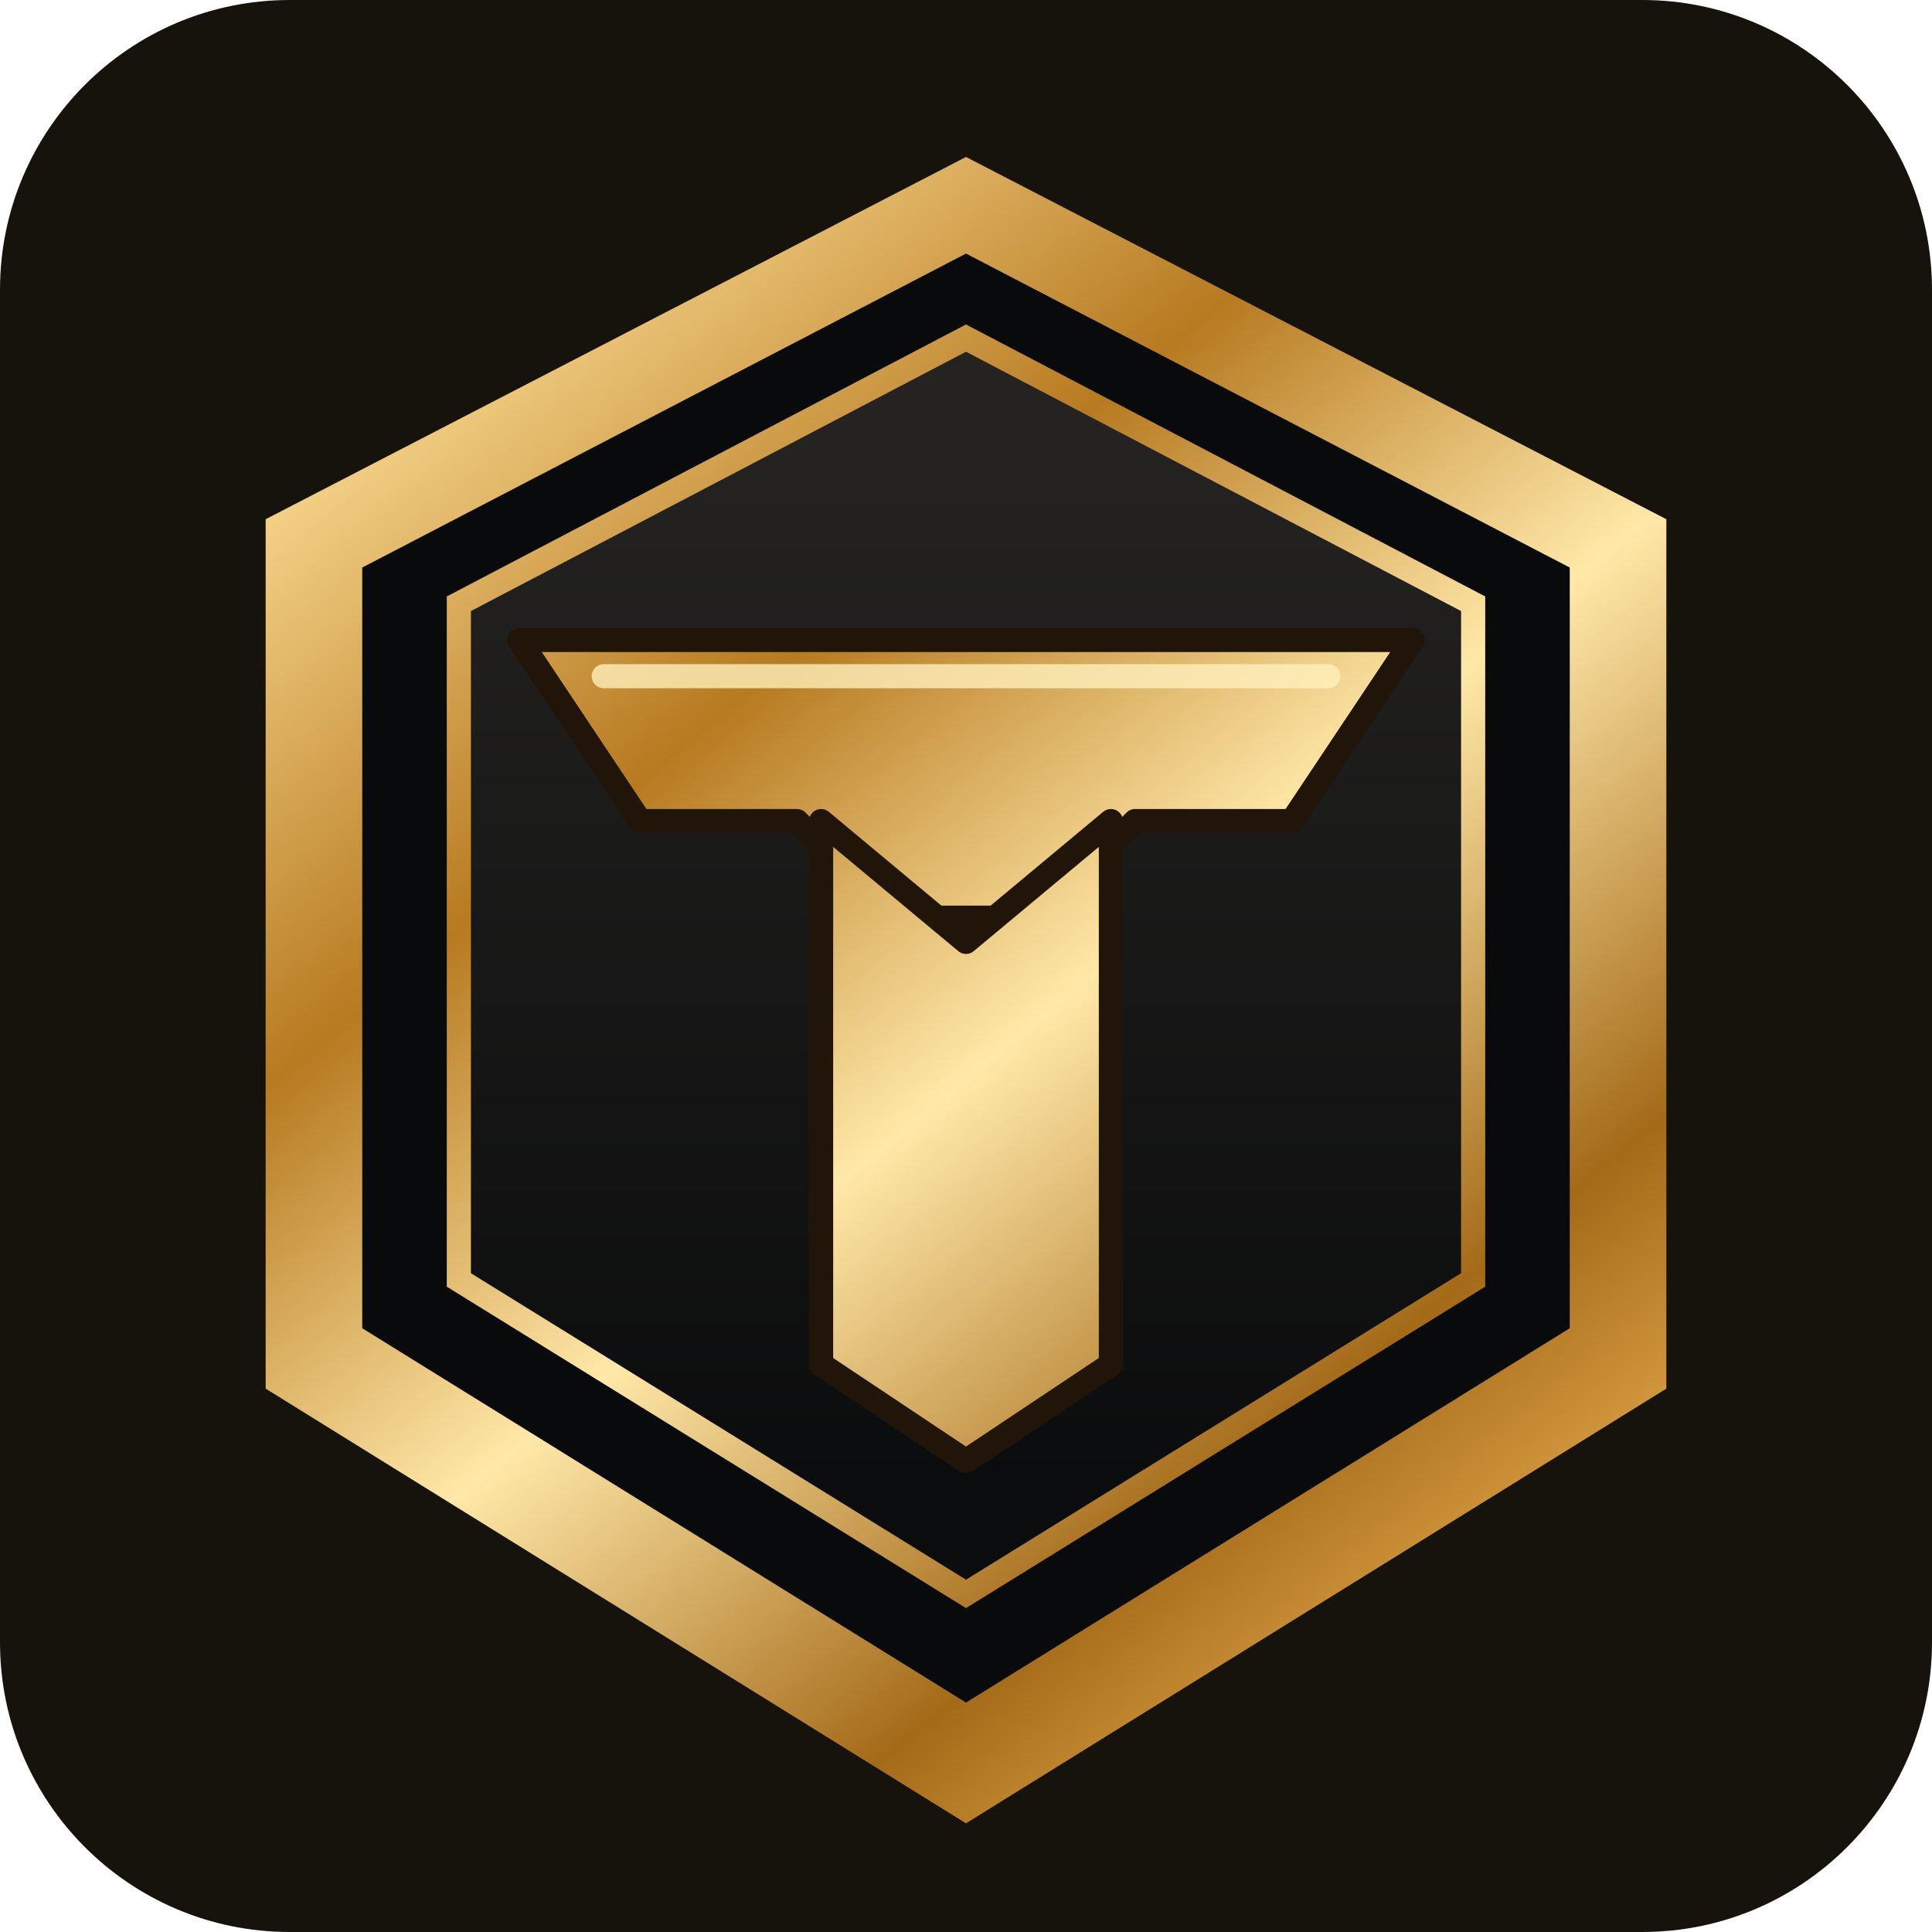
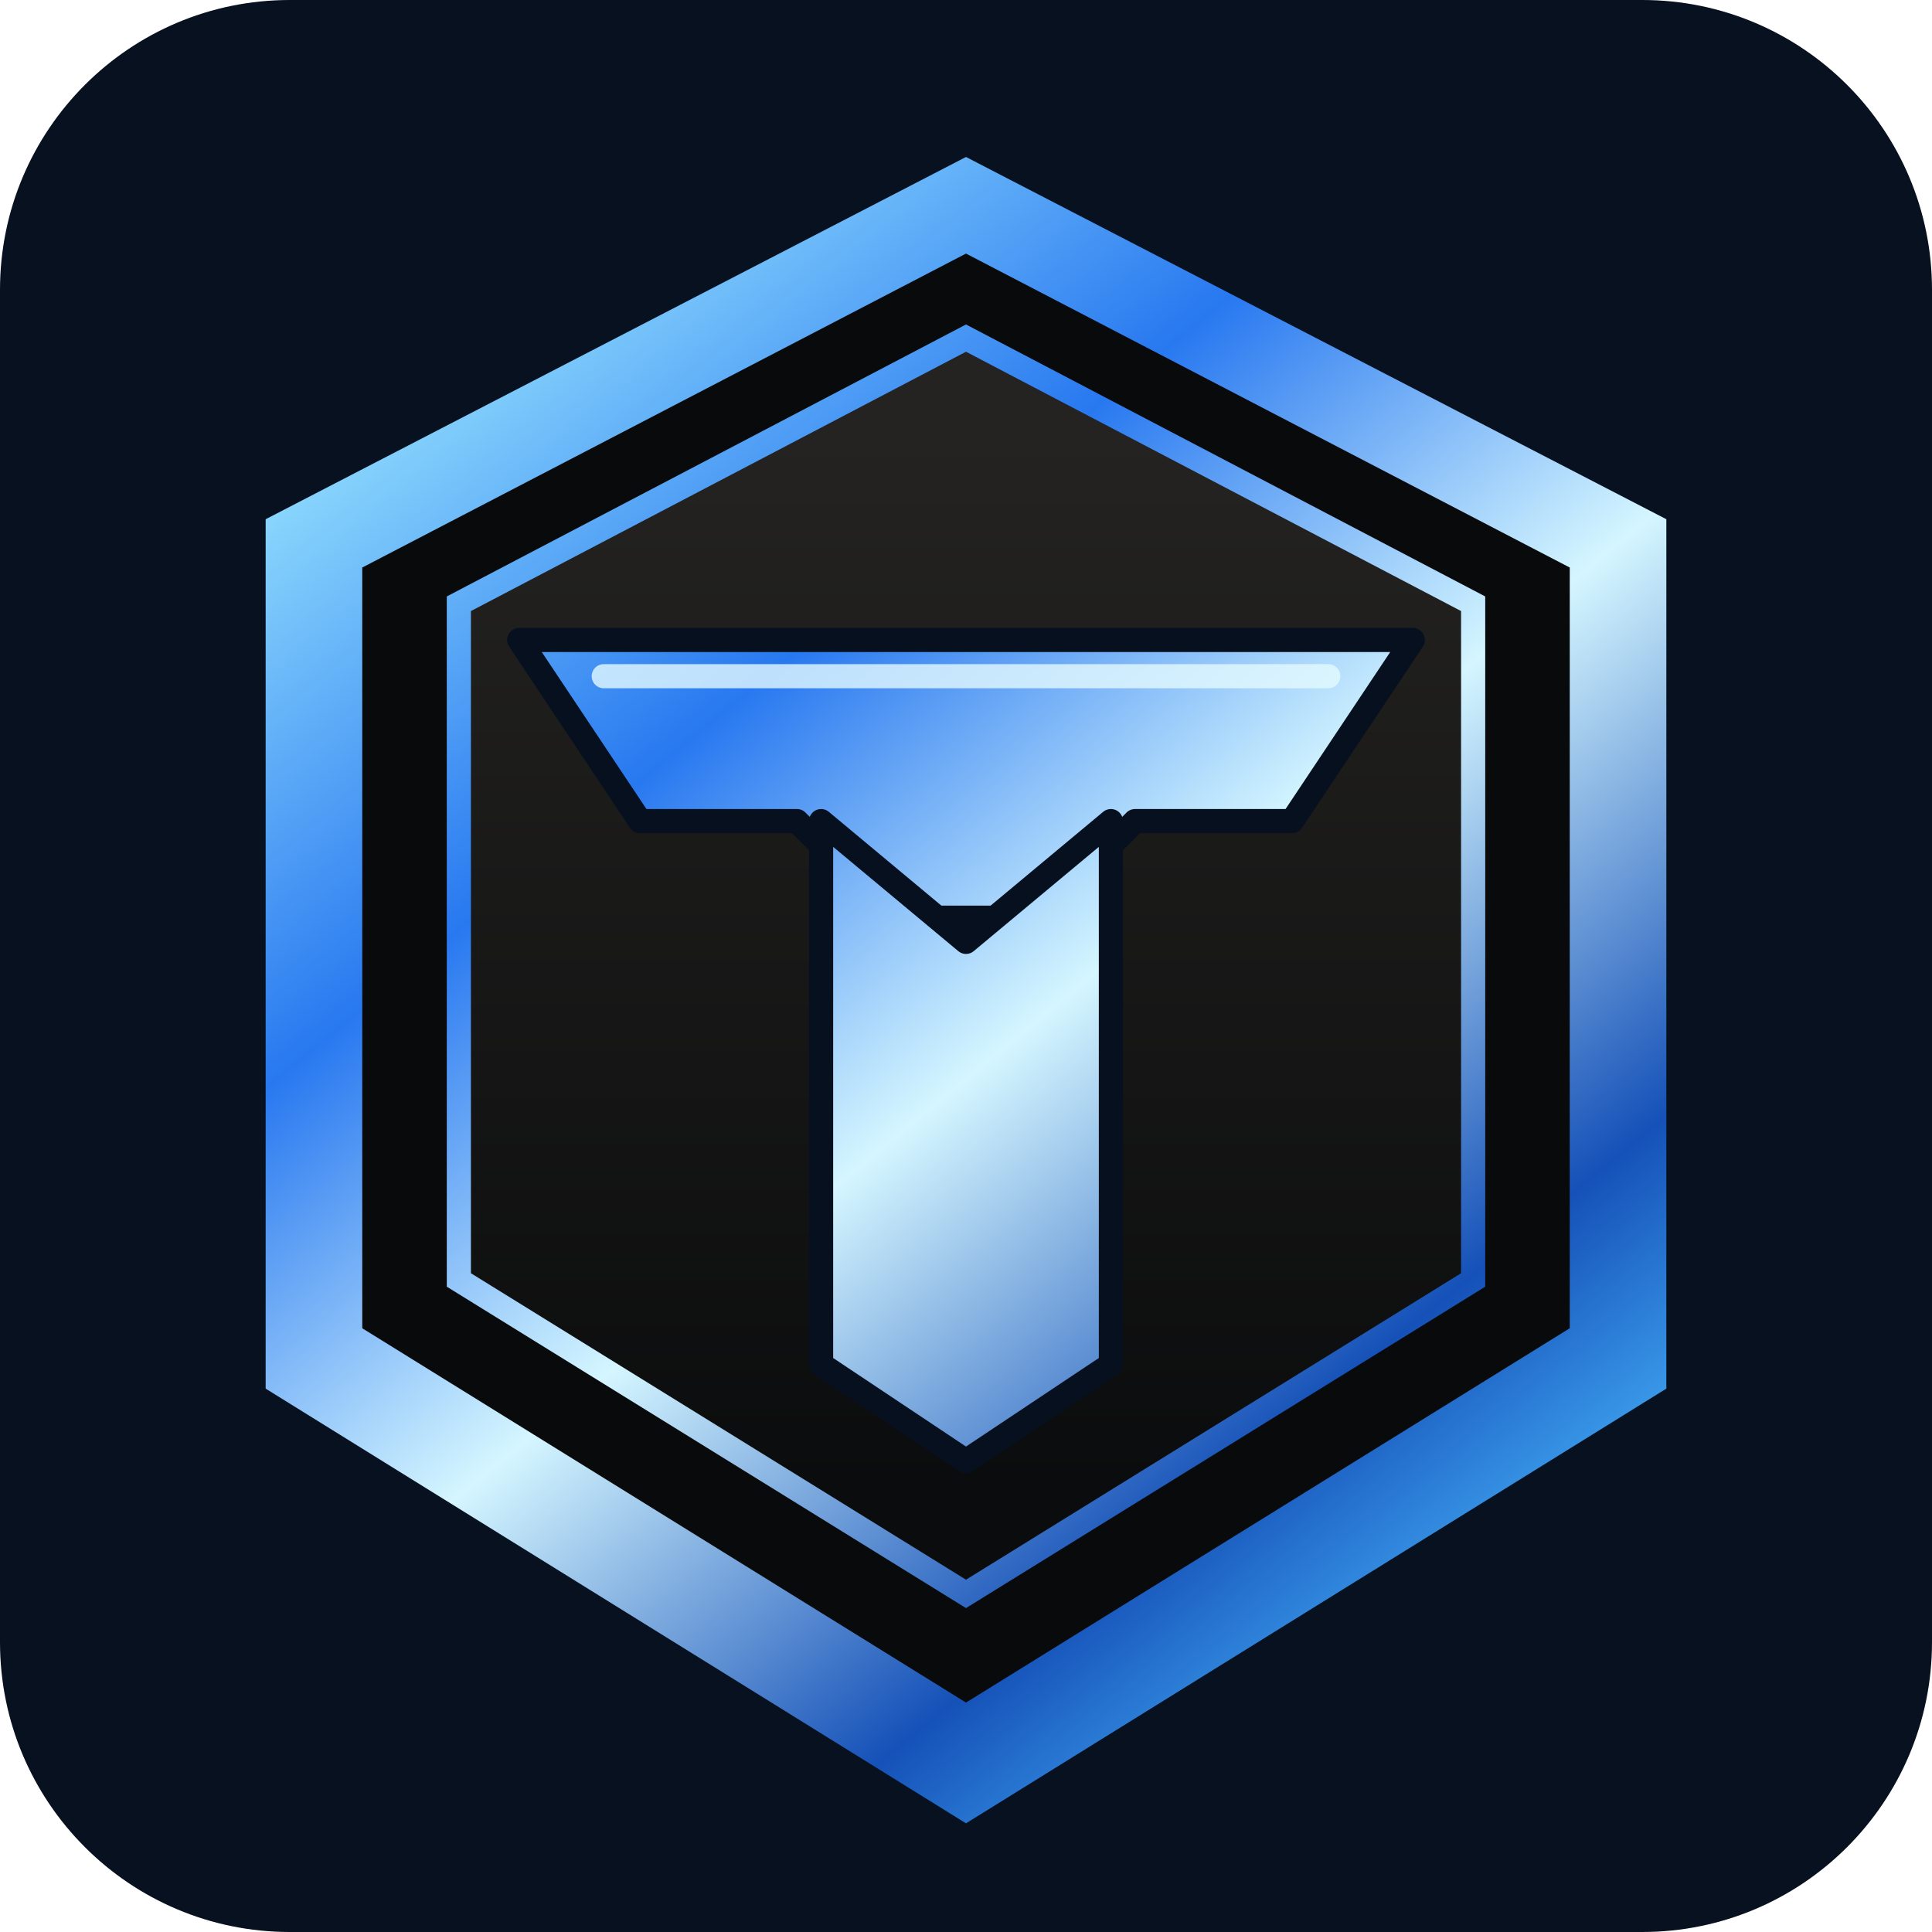
<svg xmlns="http://www.w3.org/2000/svg" width="64" height="64" viewBox="0 0 160 160" fill="none">
-   <rect width="160" height="160" rx="24" fill="#15130C" />
+   <rect width="160" height="160" rx="24" fill="#07111F" />
  <defs>
    <linearGradient id="gold" x1="34" y1="24" x2="126" y2="136" gradientUnits="userSpaceOnUse">
-       <stop stop-color="#FFE19A" />
-       <stop offset="0.3" stop-color="#B77A20" />
-       <stop offset="0.55" stop-color="#FFE8A8" />
-       <stop offset="0.82" stop-color="#A46A18" />
-       <stop offset="1" stop-color="#E7AC4E" />
+       <stop stop-color="#9BE7FF" />
+       <stop offset="0.3" stop-color="#2878F0" />
+       <stop offset="0.55" stop-color="#D5F6FF" />
+       <stop offset="0.82" stop-color="#1551B8" />
+       <stop offset="1" stop-color="#4AB9FF" />
    </linearGradient>
    <linearGradient id="dark" x1="80" y1="36" x2="80" y2="123" gradientUnits="userSpaceOnUse">
      <stop stop-color="#242321" />
      <stop offset="1" stop-color="#0B0C0D" />
    </linearGradient>
  </defs>
  <path d="M80 13L138 43V115L80 151L22 115V43L80 13Z" fill="url(#gold)" />
  <path d="M80 21L130 47V110L80 141L30 110V47L80 21Z" fill="#090A0B" />
  <path d="M80 28L122 50V106L80 132L38 106V50L80 28Z" fill="url(#dark)" stroke="url(#gold)" stroke-width="2" />
-   <path d="M43 53H117L107 68H94L86 76H74L66 68H53L43 53Z" fill="url(#gold)" stroke="#201508" stroke-width="2" stroke-linejoin="round" />
-   <path d="M68 68L80 78L92 68V113L80 121L68 113V68Z" fill="url(#gold)" stroke="#201508" stroke-width="2" stroke-linejoin="round" />
-   <path d="M50 56H110" stroke="#FFF0BC" stroke-width="2" stroke-linecap="round" opacity="0.8" />
+   <path d="M43 53H117L107 68H94L86 76H74L66 68H53L43 53Z" fill="url(#gold)" stroke="#06101F" stroke-width="2" stroke-linejoin="round" />
+   <path d="M68 68L80 78L92 68V113L80 121L68 113V68Z" fill="url(#gold)" stroke="#06101F" stroke-width="2" stroke-linejoin="round" />
+   <path d="M50 56H110" stroke="#E4FAFF" stroke-width="2" stroke-linecap="round" opacity="0.8" />
</svg>
